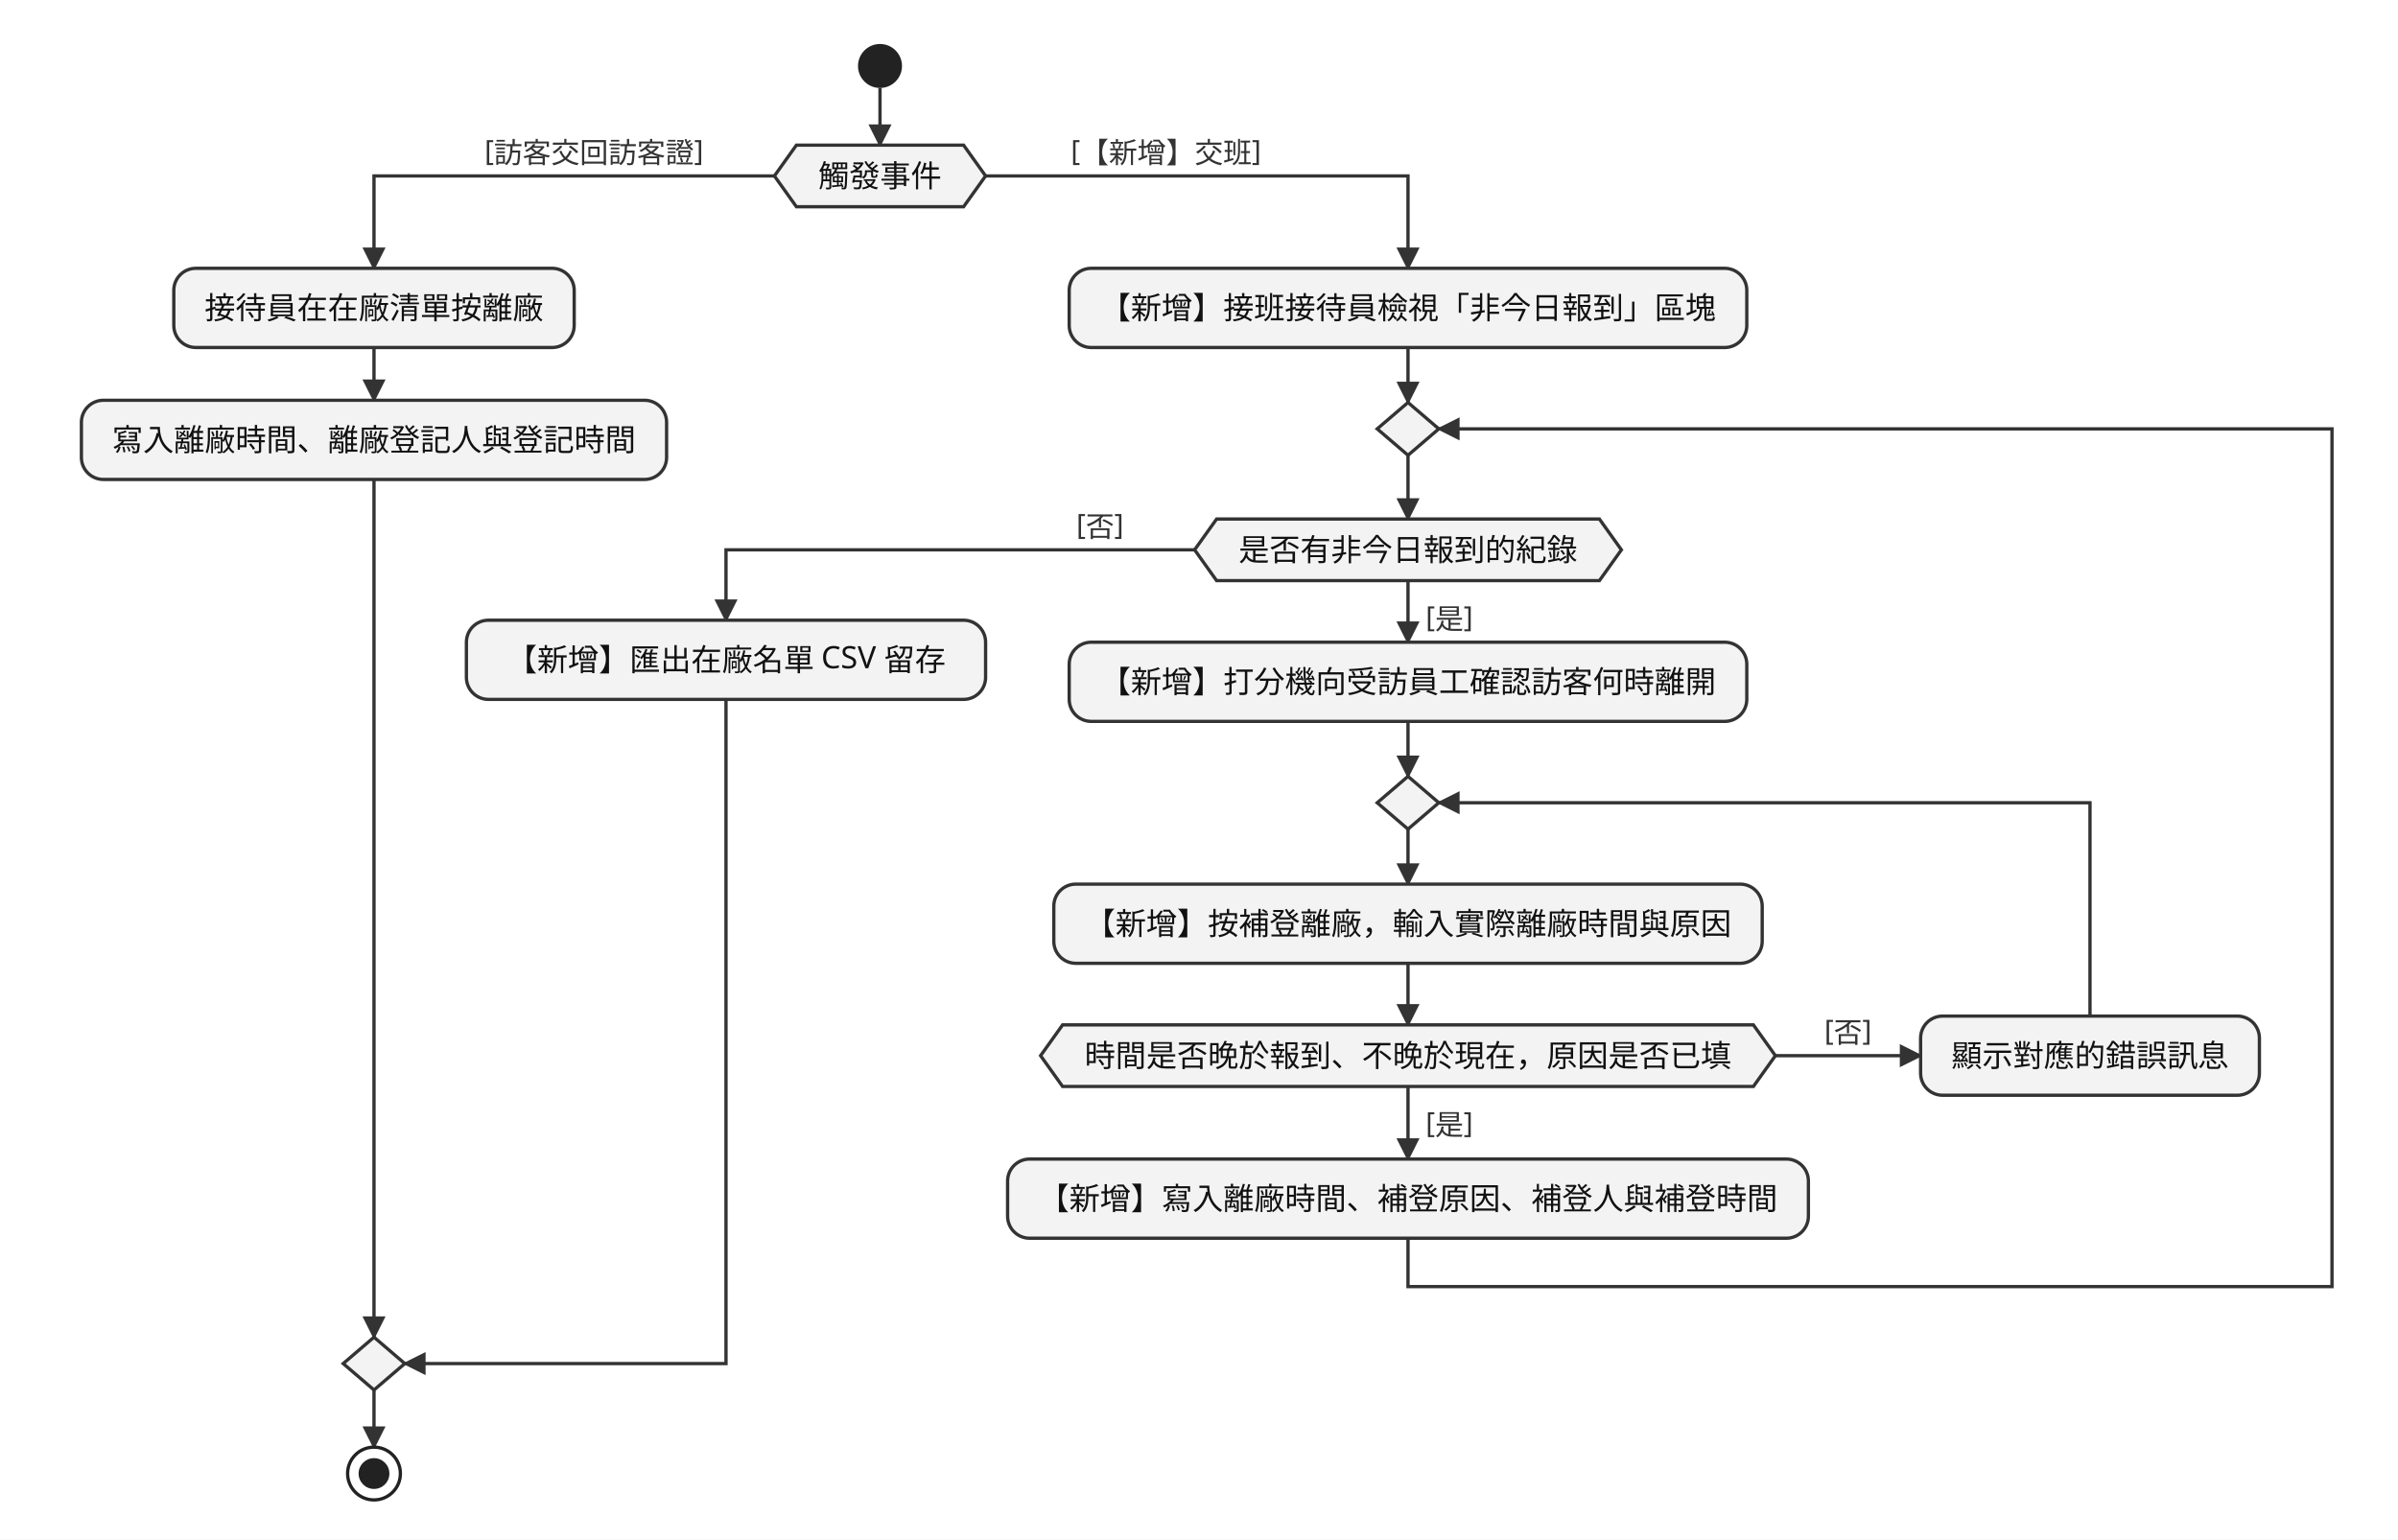
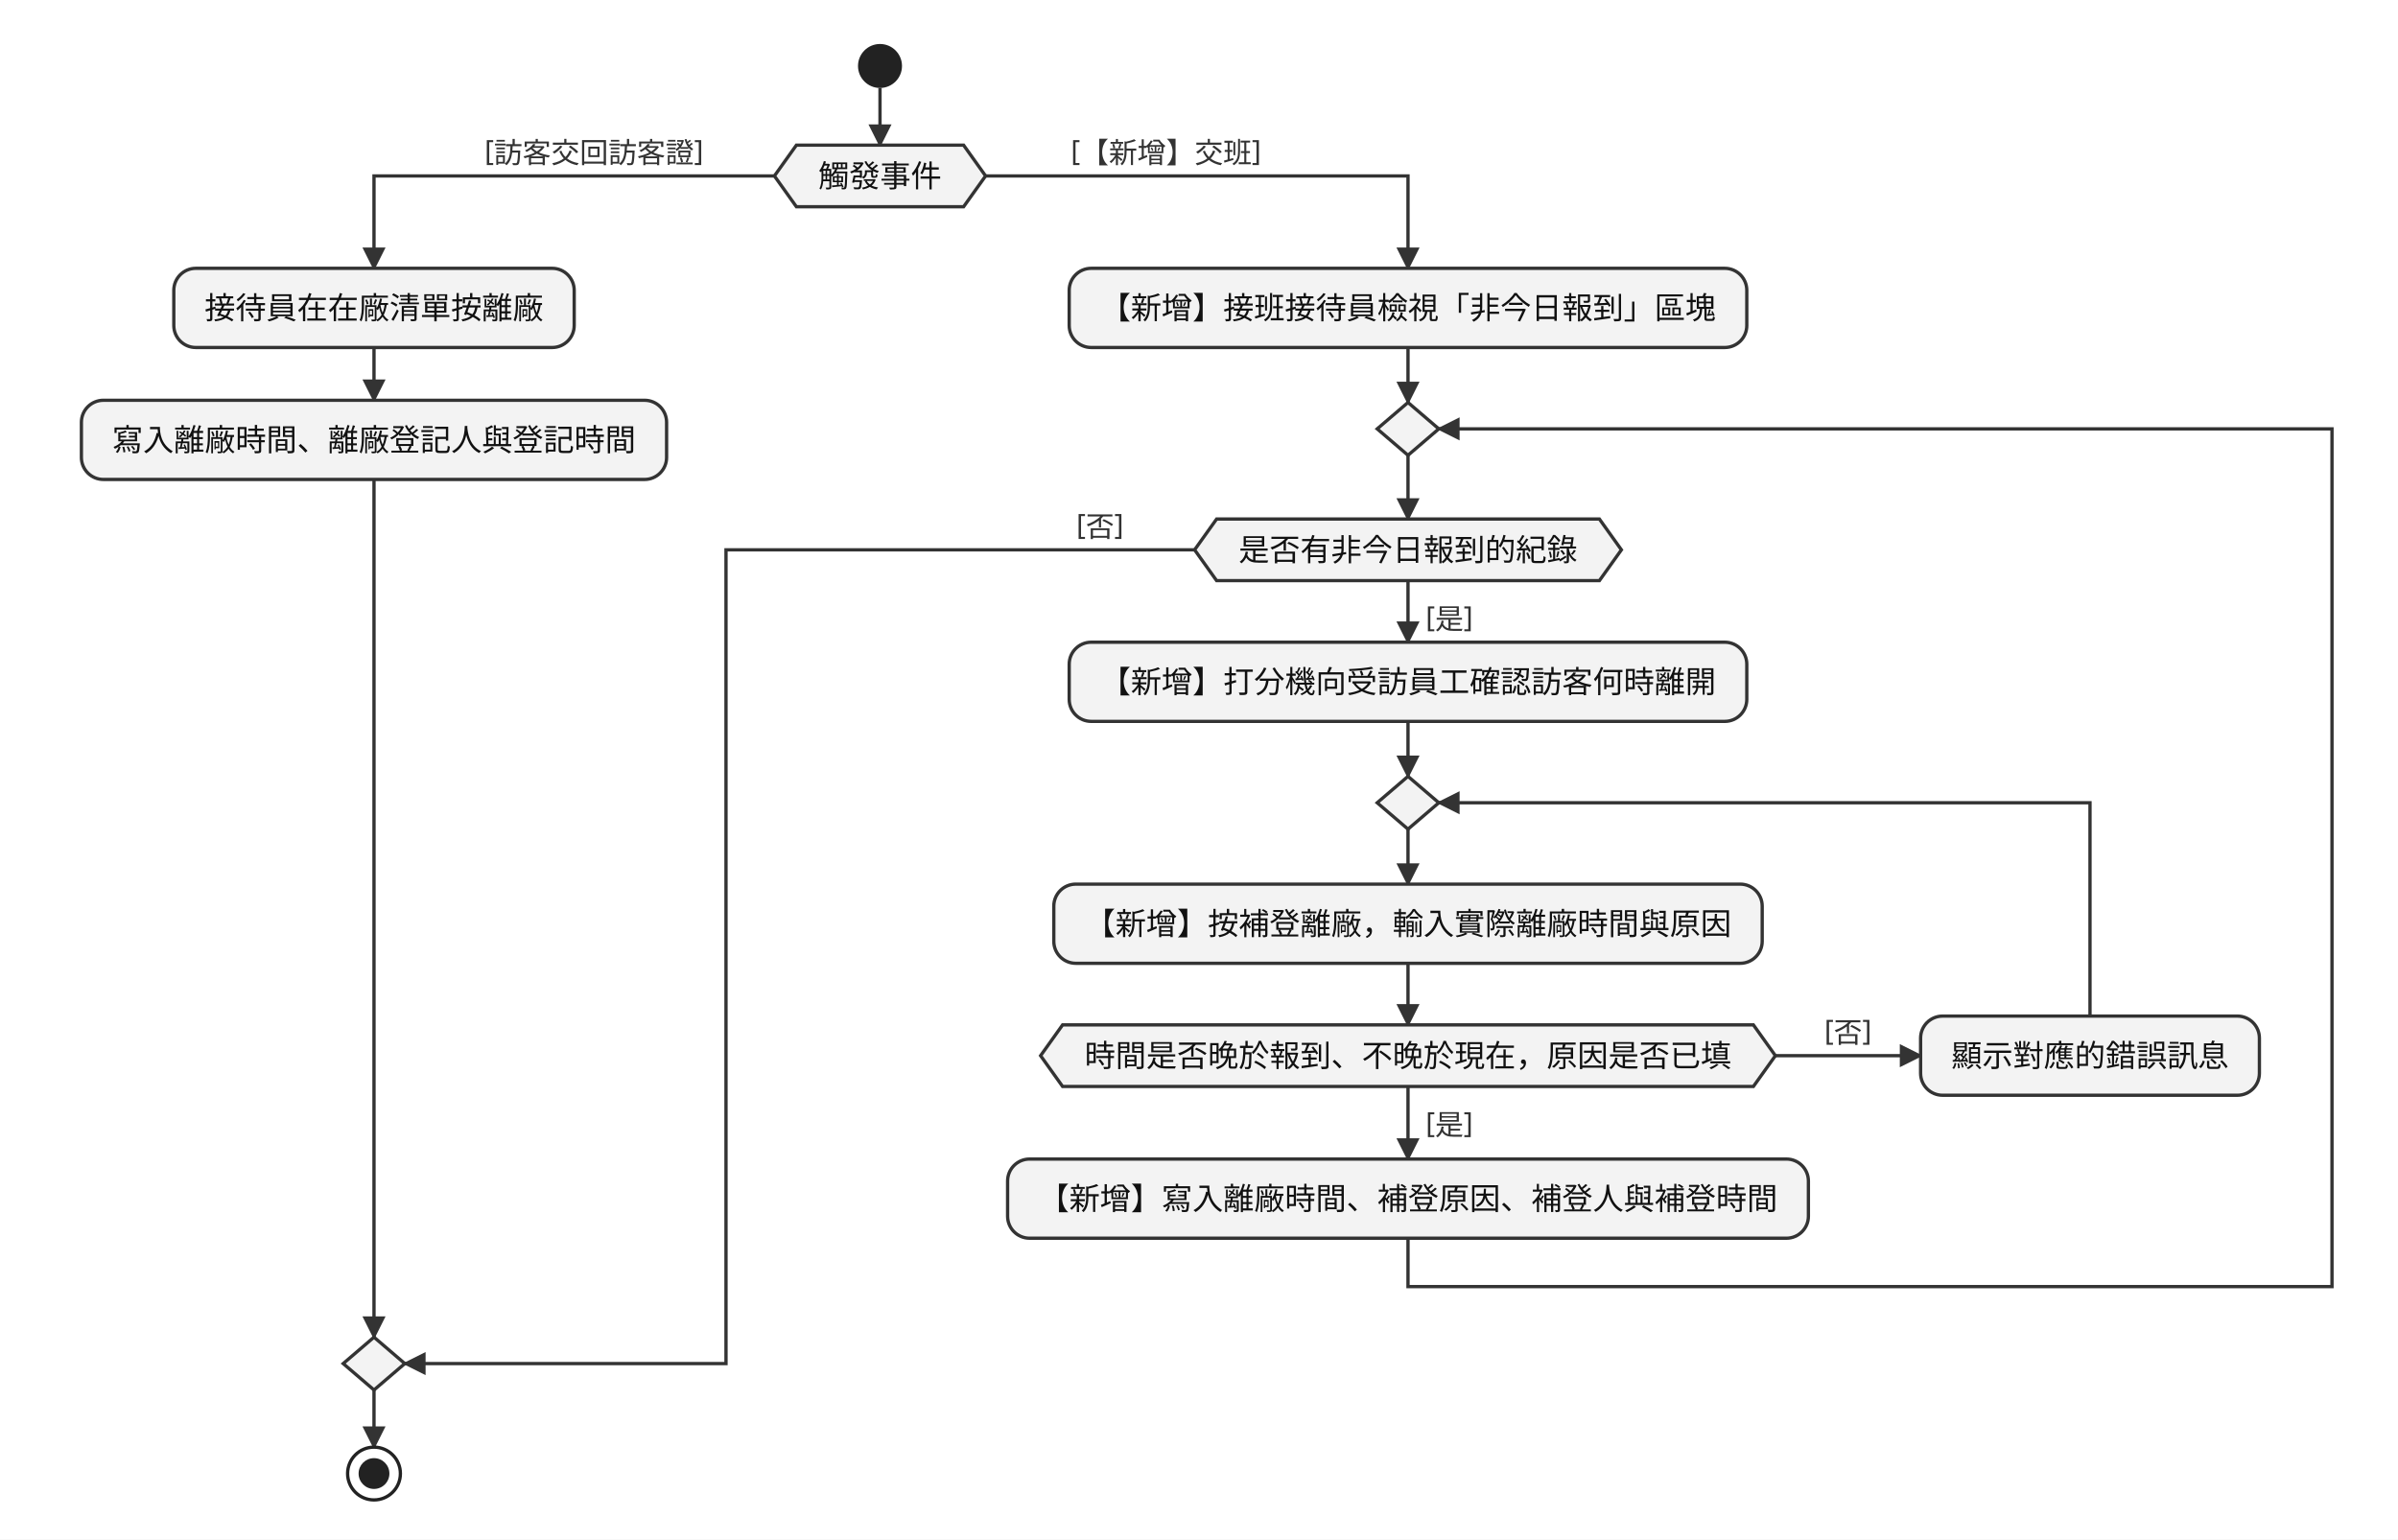
<svg xmlns="http://www.w3.org/2000/svg" viewBox="0 0 1090 700" width="1090" height="700" font-family="'Noto Sans TC', 'Microsoft JhengHei', sans-serif" font-size="14">
  <defs>
    <marker id="arrow" viewBox="0 0 10 10" refX="9" refY="5" markerWidth="7" markerHeight="7" orient="auto">
      <path d="M0,0 L10,5 L0,10 z" fill="#333333" />
    </marker>
  </defs>
  <rect x="0" y="0" width="1090" height="700" fill="#ffffff" />
  <g>
    <polyline points="400,40 400,66" fill="none" stroke="#333333" stroke-width="1.5" marker-end="url(#arrow)" />
    <polyline points="352,80 170,80 170,122" fill="none" stroke="#333333" stroke-width="1.5" marker-end="url(#arrow)" />
    <text x="270" y="73" text-anchor="middle" font-size="13" fill="#333333">[訪客交回訪客證]</text>
    <polyline points="448,80 640,80 640,122" fill="none" stroke="#333333" stroke-width="1.5" marker-end="url(#arrow)" />
    <text x="530" y="73" text-anchor="middle" font-size="13" fill="#333333">[【新增】交班]</text>
    <polyline points="170,158 170,182" fill="none" stroke="#333333" stroke-width="1.5" marker-end="url(#arrow)" />
    <polyline points="170,218 170,608" fill="none" stroke="#333333" stroke-width="1.5" marker-end="url(#arrow)" />
    <polyline points="640,158 640,183" fill="none" stroke="#333333" stroke-width="1.5" marker-end="url(#arrow)" />
    <polyline points="640,207 640,236" fill="none" stroke="#333333" stroke-width="1.5" marker-end="url(#arrow)" />
-     <polyline points="543,250 330,250 330,282" fill="none" stroke="#333333" stroke-width="1.5" marker-end="url(#arrow)" />
+     <polyline points="543,250 330,250 330,620 184,620" fill="none" stroke="#333333" stroke-width="1.5" marker-end="url(#arrow)" />
    <text x="500" y="243" text-anchor="middle" font-size="13" fill="#333333">[否]</text>
-     <polyline points="330,318 330,620 184,620" fill="none" stroke="#333333" stroke-width="1.5" marker-end="url(#arrow)" />
    <polyline points="640,264 640,292" fill="none" stroke="#333333" stroke-width="1.5" marker-end="url(#arrow)" />
    <text x="648" y="285" font-size="13" fill="#333333">[是]</text>
    <polyline points="640,328 640,353" fill="none" stroke="#333333" stroke-width="1.5" marker-end="url(#arrow)" />
    <polyline points="640,377 640,402" fill="none" stroke="#333333" stroke-width="1.5" marker-end="url(#arrow)" />
    <polyline points="640,438 640,466" fill="none" stroke="#333333" stroke-width="1.5" marker-end="url(#arrow)" />
    <polyline points="807,480 873,480" fill="none" stroke="#333333" stroke-width="1.5" marker-end="url(#arrow)" />
    <text x="840" y="473" text-anchor="middle" font-size="13" fill="#333333">[否]</text>
    <polyline points="950,462 950,365 654,365" fill="none" stroke="#333333" stroke-width="1.5" marker-end="url(#arrow)" />
    <polyline points="640,494 640,527" fill="none" stroke="#333333" stroke-width="1.5" marker-end="url(#arrow)" />
    <text x="648" y="515" font-size="13" fill="#333333">[是]</text>
    <polyline points="640,563 640,585 1060,585 1060,195 654,195" fill="none" stroke="#333333" stroke-width="1.5" marker-end="url(#arrow)" />
    <polyline points="170,632 170,658" fill="none" stroke="#333333" stroke-width="1.5" marker-end="url(#arrow)" />
  </g>
  <g>
    <circle cx="400" cy="30" r="10" fill="#222222" />
    <polygon points="352,80 362,66 438,66 448,80 438,94 362,94" fill="#f3f3f3" stroke="#333333" stroke-width="1.5" />
    <text x="400" y="85" text-anchor="middle" fill="#111111">觸發事件</text>
    <rect x="79" y="122" width="182" height="36" rx="10" fill="#f3f3f3" stroke="#333333" stroke-width="1.5" />
    <text x="170" y="145" text-anchor="middle" fill="#111111">接待員在在廠清單按離廠</text>
    <rect x="37" y="182" width="266" height="36" rx="10" fill="#f3f3f3" stroke="#333333" stroke-width="1.5" />
    <text x="170" y="205" text-anchor="middle" fill="#111111">寫入離廠時間、離廠登記人與登記時間</text>
    <rect x="486" y="122" width="308" height="36" rx="10" fill="#f3f3f3" stroke="#333333" stroke-width="1.5" />
    <text x="640" y="145" text-anchor="middle" fill="#111111">【新增】接班接待員檢視「非今日報到」區塊</text>
    <polygon points="640,183 654,195 640,207 626,195" fill="#f3f3f3" stroke="#333333" stroke-width="1.5" />
    <polygon points="543,250 553,236 727,236 737,250 727,264 553,264" fill="#f3f3f3" stroke="#333333" stroke-width="1.5" />
    <text x="640" y="255" text-anchor="middle" fill="#111111">是否有非今日報到的紀錄</text>
-     <rect x="212" y="282" width="236" height="36" rx="10" fill="#f3f3f3" stroke="#333333" stroke-width="1.5" />
-     <text x="330" y="305" text-anchor="middle" fill="#111111">【新增】匯出在廠名單 CSV 留存</text>
    <rect x="486" y="292" width="308" height="36" rx="10" fill="#f3f3f3" stroke="#333333" stroke-width="1.5" />
    <text x="640" y="315" text-anchor="middle" fill="#111111">【新增】打分機向受訪員工確認訪客何時離開</text>
    <polygon points="640,353 654,365 640,377 626,365" fill="#f3f3f3" stroke="#333333" stroke-width="1.5" />
    <rect x="479" y="402" width="322" height="36" rx="10" fill="#f3f3f3" stroke="#333333" stroke-width="1.5" />
    <text x="640" y="425" text-anchor="middle" fill="#111111">【新增】按補登離廠，輸入實際離廠時間與原因</text>
    <polygon points="473,480 483,466 797,466 807,480 797,494 483,494" fill="#f3f3f3" stroke="#333333" stroke-width="1.5" />
    <text x="640" y="485" text-anchor="middle" fill="#111111">時間是否晚於報到、不晚於現在，原因是否已填</text>
    <rect x="873" y="462" width="154" height="36" rx="10" fill="#f3f3f3" stroke="#333333" stroke-width="1.5" />
    <text x="950" y="485" text-anchor="middle" fill="#111111">顯示對應的錯誤訊息</text>
    <rect x="458" y="527" width="364" height="36" rx="10" fill="#f3f3f3" stroke="#333333" stroke-width="1.5" />
    <text x="640" y="550" text-anchor="middle" fill="#111111">【新增】寫入離廠時間、補登原因、補登人與補登時間</text>
    <polygon points="170,608 184,620 170,632 156,620" fill="#f3f3f3" stroke="#333333" stroke-width="1.5" />
    <circle cx="170" cy="670" r="12" fill="#ffffff" stroke="#222222" stroke-width="1.5" />
    <circle cx="170" cy="670" r="7" fill="#222222" />
  </g>
</svg>
